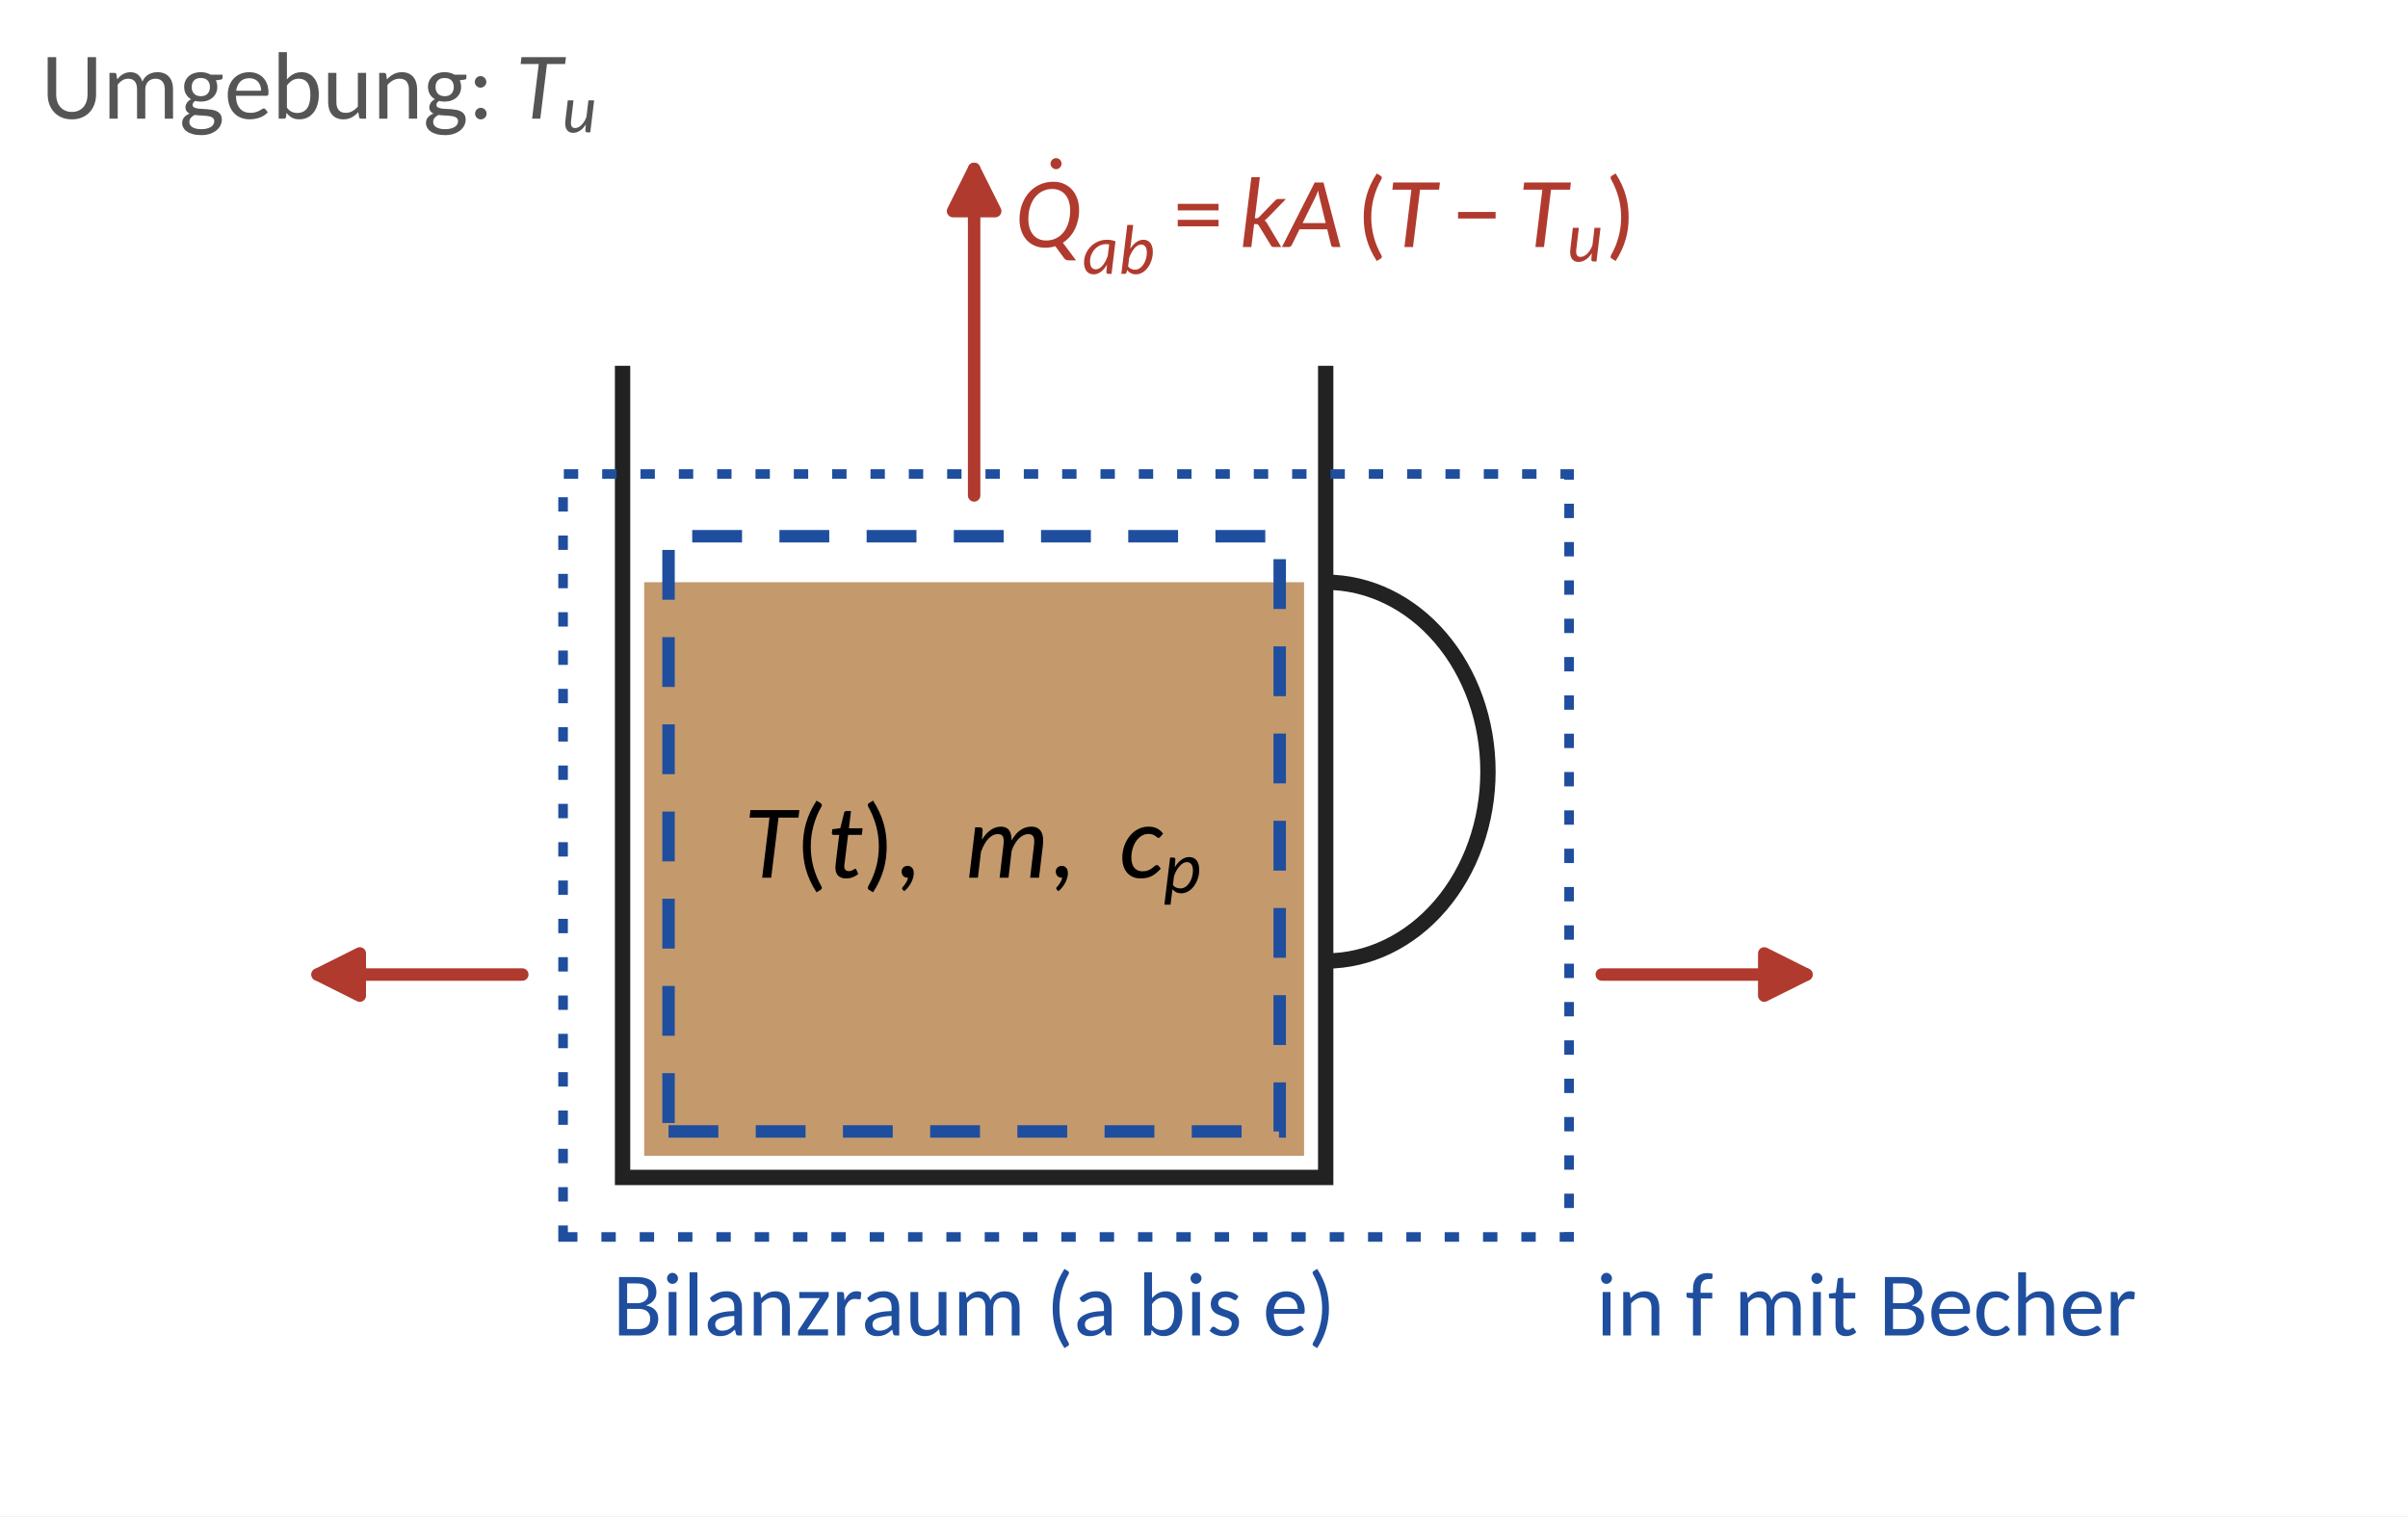
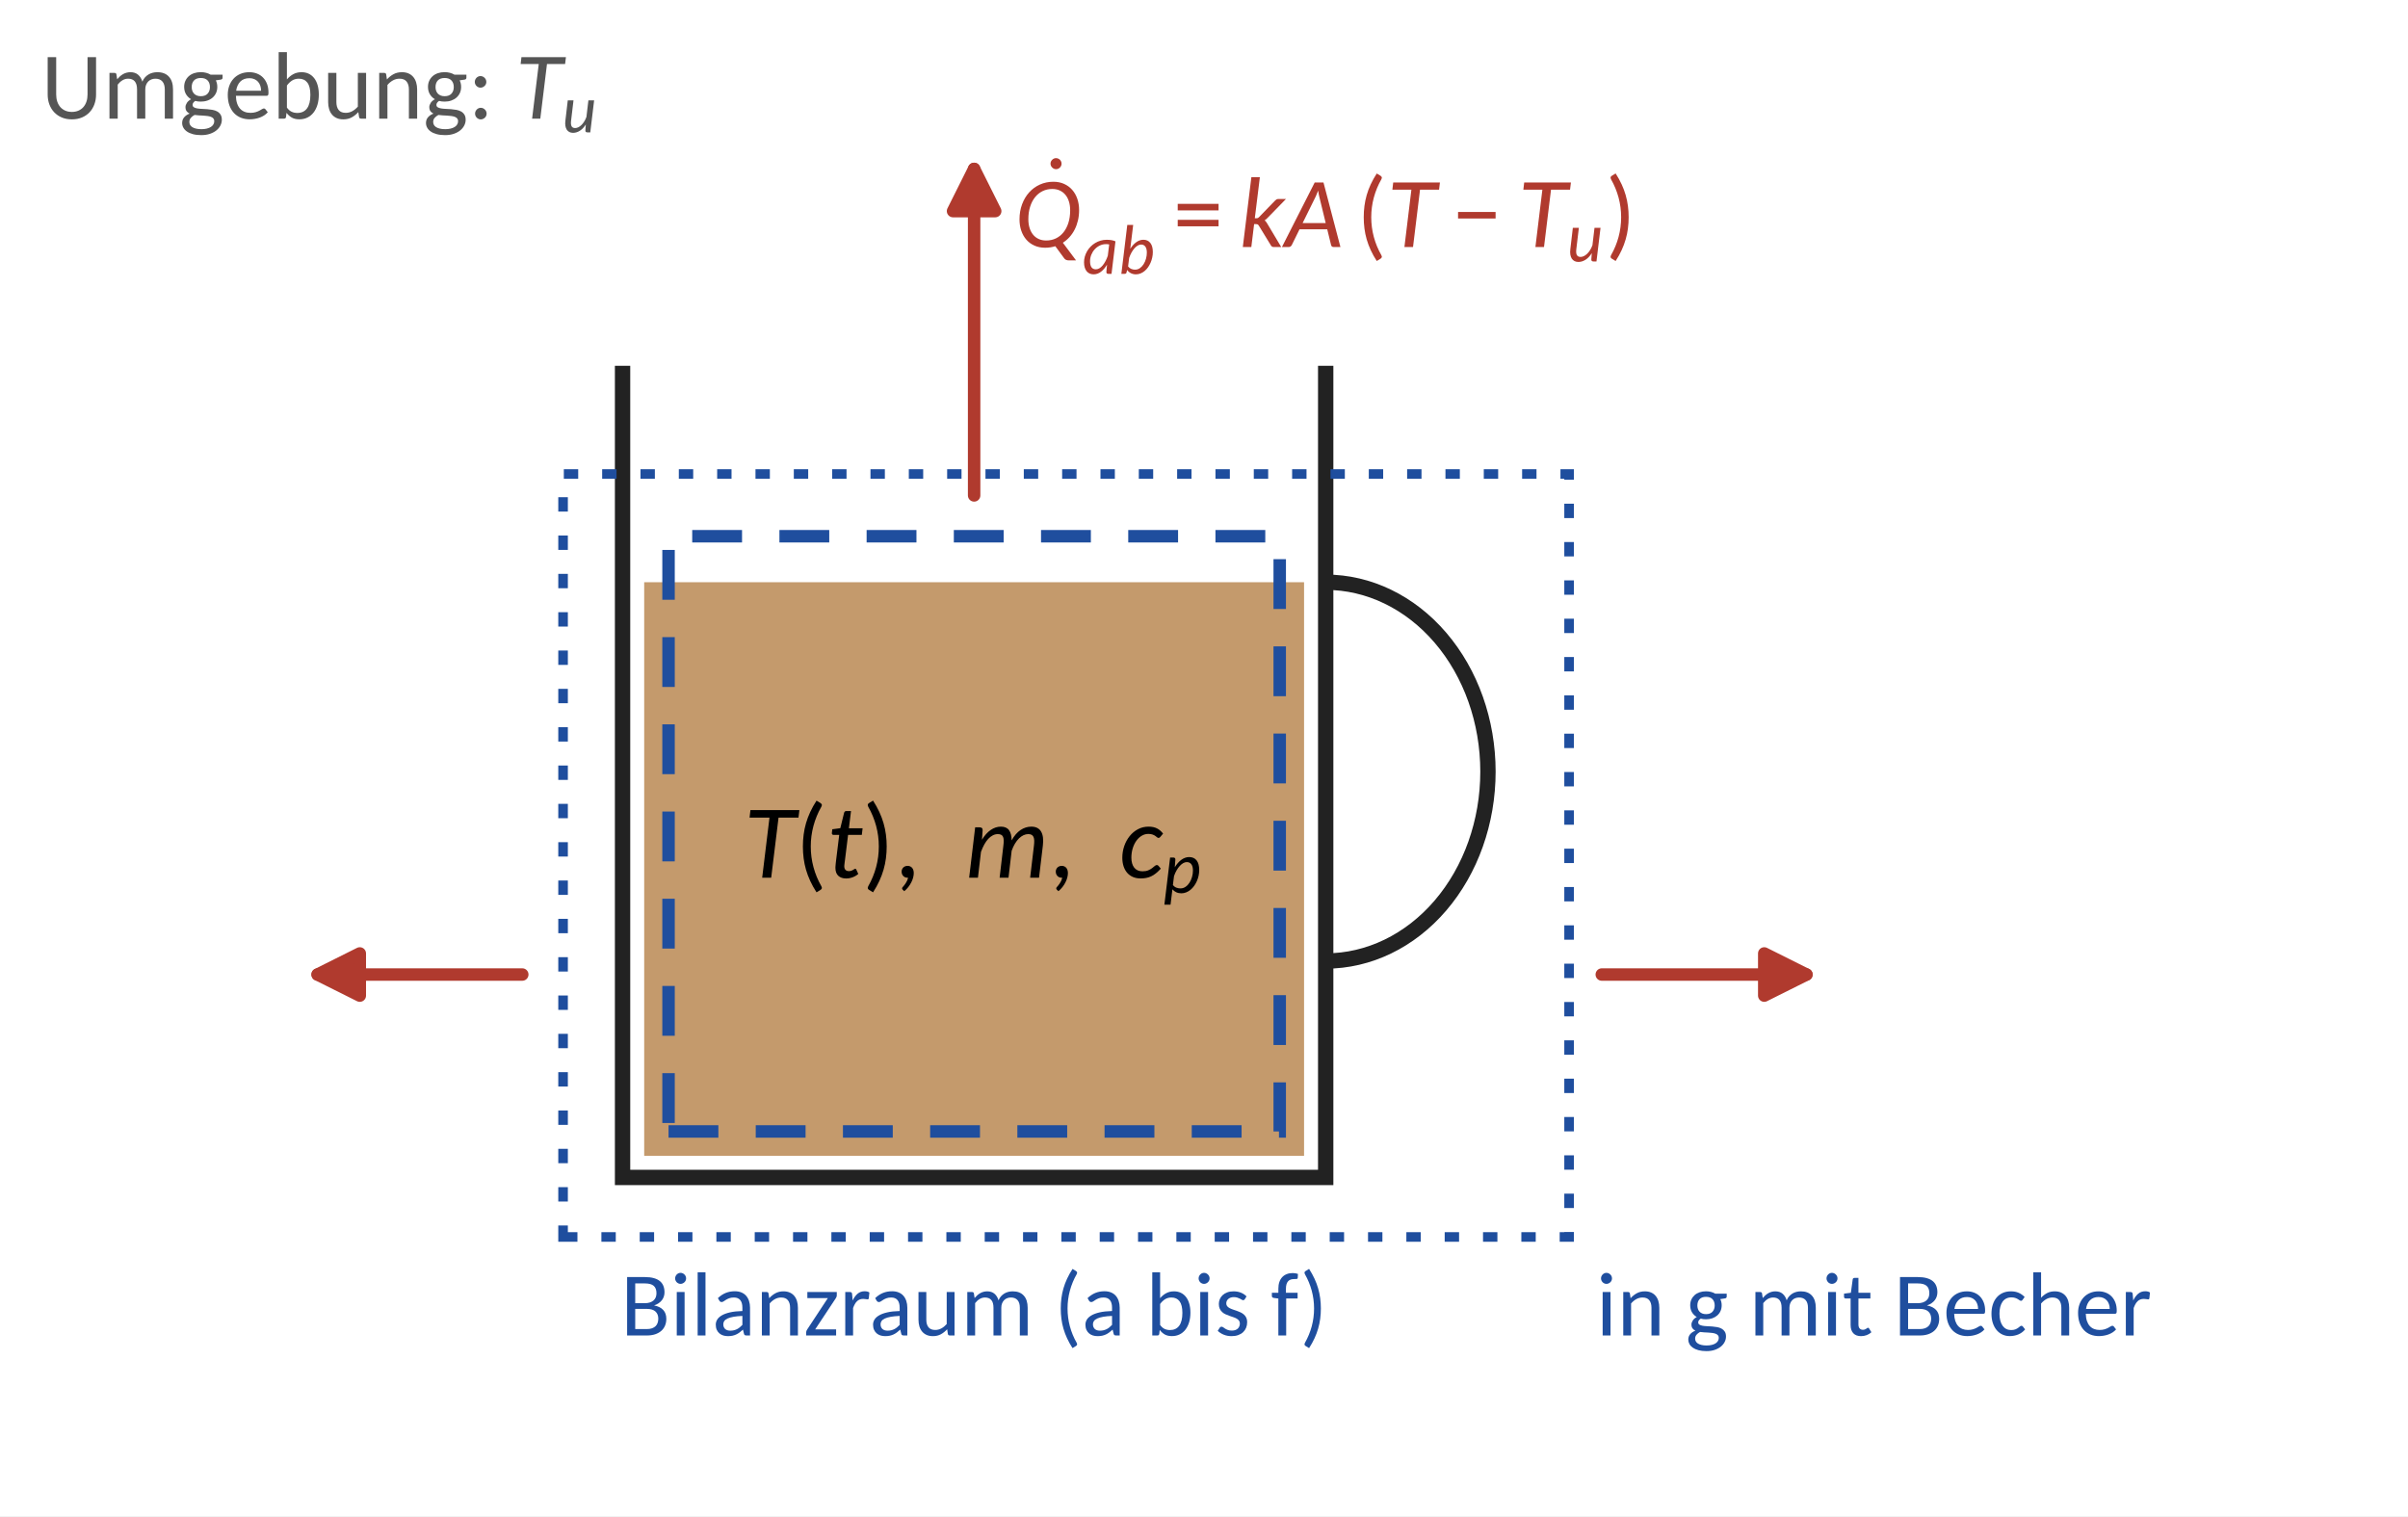
<svg xmlns="http://www.w3.org/2000/svg" xmlns:xlink="http://www.w3.org/1999/xlink" width="251.28pt" height="158.22pt" viewBox="0 0 251.28 158.22" version="1.1">
  <defs>
    <style type="text/css">*{stroke-linejoin: round; stroke-linecap: butt}</style>
  </defs>
  <g id="figure_1">
    <g id="patch_1">
      <path d="M 0 158.22  L 251.28 158.22  L 251.28 0  L 0 0  z " style="fill: #ffffff" />
    </g>
    <g id="axes_1">
      <g id="patch_2">
-         <path d="M 67.223 120.613  L 136.082 120.613  L 136.082 60.758  L 67.223 60.758  z " clip-path="url(#p7eab5f1663)" style="fill: #c49a6c" />
+         <path d="M 67.223 120.613  L 136.082 120.613  L 136.082 60.758  L 67.223 60.758  z " clip-path="url(#pf0b9e203be)" style="fill: #c49a6c" />
      </g>
      <g id="patch_3">
-         <path d="M 64.966 38.172  L 64.966 122.872  L 138.339 122.872  L 138.339 38.172  " clip-path="url(#p7eab5f1663)" style="fill: none; stroke: #222222; stroke-width: 1.6; stroke-linejoin: miter" />
+         <path d="M 64.966 38.172  L 64.966 122.872  L 138.339 122.872  L 138.339 38.172  " clip-path="url(#pf0b9e203be)" style="fill: none; stroke: #222222; stroke-width: 1.6; stroke-linejoin: miter" />
      </g>
      <g id="patch_4">
-         <path d="M 138.339 100.285  C 142.828 100.285 147.138 98.201 150.312 94.496  C 153.487 90.792 155.272 85.761 155.272 80.522  C 155.272 75.282 153.487 70.252 150.312 66.547  C 147.138 62.842 142.828 60.758 138.339 60.758  " clip-path="url(#p7eab5f1663)" style="fill: none; stroke: #222222; stroke-width: 1.6; stroke-linejoin: miter" />
+         <path d="M 138.339 100.285  C 142.828 100.285 147.138 98.201 150.312 94.496  C 153.487 90.792 155.272 85.761 155.272 80.522  C 155.272 75.282 153.487 70.252 150.312 66.547  C 147.138 62.842 142.828 60.758 138.339 60.758  " clip-path="url(#pf0b9e203be)" style="fill: none; stroke: #222222; stroke-width: 1.6; stroke-linejoin: miter" />
      </g>
      <g id="patch_5">
-         <path d="M 69.763 118.072  L 133.542 118.072  L 133.542 55.959  L 69.763 55.959  L 69.763 118.072  z " clip-path="url(#p7eab5f1663)" style="fill: none; stroke-dasharray: 5.2,3.9; stroke-dashoffset: 0; stroke: #1f4e9e; stroke-width: 1.3; stroke-linejoin: miter" />
+         <path d="M 69.763 118.072  L 133.542 118.072  L 133.542 55.959  L 69.763 55.959  L 69.763 118.072  z " clip-path="url(#pf0b9e203be)" style="fill: none; stroke-dasharray: 5.2,3.9; stroke-dashoffset: 0; stroke: #1f4e9e; stroke-width: 1.3; stroke-linejoin: miter" />
      </g>
      <g id="patch_6">
-         <path d="M 58.757 129.083  L 163.738 129.083  L 163.738 49.465  L 58.757 49.465  L 58.757 129.083  z " clip-path="url(#p7eab5f1663)" style="fill: none; stroke-dasharray: 1.5,2.5; stroke-dashoffset: 0; stroke: #1f4e9e; stroke-linejoin: miter" />
+         <path d="M 58.757 129.083  L 163.738 129.083  L 163.738 49.465  L 58.757 49.465  L 58.757 129.083  z " clip-path="url(#pf0b9e203be)" style="fill: none; stroke-dasharray: 1.5,2.5; stroke-dashoffset: 0; stroke: #1f4e9e; stroke-linejoin: miter" />
      </g>
      <g id="patch_7">
-         <path d="M 101.652 51.698  Q 101.652 33.936 101.652 17.628  " clip-path="url(#p7eab5f1663)" style="fill: none; stroke: #b03a2e; stroke-width: 1.3; stroke-linecap: round" />
-         <path d="M 99.452 22.029  L 101.652 17.628  L 103.852 22.029  z " clip-path="url(#p7eab5f1663)" style="fill: #b03a2e; stroke: #b03a2e; stroke-width: 1.3; stroke-linecap: round" />
+         <path d="M 101.652 51.698  Q 101.652 33.936 101.652 17.628  " clip-path="url(#pf0b9e203be)" style="fill: none; stroke: #b03a2e; stroke-width: 1.3; stroke-linecap: round" />
+         <path d="M 99.452 22.029  L 101.652 17.628  L 103.852 22.029  z " clip-path="url(#pf0b9e203be)" style="fill: #b03a2e; stroke: #b03a2e; stroke-width: 1.3; stroke-linecap: round" />
      </g>
      <g id="patch_8">
-         <path d="M 54.5 101.697  Q 43.096 101.697 33.145 101.697  " clip-path="url(#p7eab5f1663)" style="fill: none; stroke: #b03a2e; stroke-width: 1.3; stroke-linecap: round" />
-         <path d="M 37.545 103.897  L 33.145 101.697  L 37.545 99.497  z " clip-path="url(#p7eab5f1663)" style="fill: #b03a2e; stroke: #b03a2e; stroke-width: 1.3; stroke-linecap: round" />
+         <path d="M 54.5 101.697  Q 43.096 101.697 33.145 101.697  " clip-path="url(#pf0b9e203be)" style="fill: none; stroke: #b03a2e; stroke-width: 1.3; stroke-linecap: round" />
+         <path d="M 37.545 103.897  L 33.145 101.697  L 37.545 99.497  z " clip-path="url(#pf0b9e203be)" style="fill: #b03a2e; stroke: #b03a2e; stroke-width: 1.3; stroke-linecap: round" />
      </g>
      <g id="patch_9">
-         <path d="M 167.149 101.697  Q 178.553 101.697 188.503 101.697  " clip-path="url(#p7eab5f1663)" style="fill: none; stroke: #b03a2e; stroke-width: 1.3; stroke-linecap: round" />
-         <path d="M 184.103 99.497  L 188.503 101.697  L 184.103 103.897  z " clip-path="url(#p7eab5f1663)" style="fill: #b03a2e; stroke: #b03a2e; stroke-width: 1.3; stroke-linecap: round" />
+         <path d="M 167.149 101.697  Q 178.553 101.697 188.503 101.697  " clip-path="url(#pf0b9e203be)" style="fill: none; stroke: #b03a2e; stroke-width: 1.3; stroke-linecap: round" />
+         <path d="M 184.103 99.497  L 188.503 101.697  L 184.103 103.897  z " clip-path="url(#pf0b9e203be)" style="fill: #b03a2e; stroke: #b03a2e; stroke-width: 1.3; stroke-linecap: round" />
      </g>
      <g id="text_1">
        <g transform="translate(77.61741 91.68667) scale(0.11 -0.11)">
          <defs>
            <path id="Carlito-Italic-24" d="M 3375 4106  L 3319 3647  L 2109 3647  L 1663 0  L 1116 0  L 1559 3647  L 350 3647  L 403 4106  L 3375 4106  z " transform="scale(0.015625)" />
            <path id="Carlito-Regular-150" d="M 947 1897  Q 947 1250 1111 642  Q 1275 34 1588 -516  Q 1638 -606 1613 -657  Q 1588 -709 1541 -738  L 1297 -888  Q 1072 -541 914 -198  Q 756 144 657 486  Q 559 828 514 1179  Q 469 1531 469 1897  Q 469 2263 514 2613  Q 559 2963 657 3306  Q 756 3650 914 3990  Q 1072 4331 1297 4678  L 1541 4531  Q 1588 4500 1613 4448  Q 1638 4397 1588 4306  Q 1275 3756 1111 3148  Q 947 2541 947 1897  z " transform="scale(0.015625)" />
            <path id="Carlito-Italic-7c" d="M 503 600  Q 503 619 504 651  Q 506 684 511 740  Q 516 797 523 880  Q 531 963 547 1081  L 734 2600  L 381 2600  Q 338 2600 309 2631  Q 281 2663 288 2722  L 313 2941  L 800 3006  L 1031 3944  Q 1047 3991 1078 4019  Q 1109 4047 1159 4047  L 1450 4047  L 1322 3000  L 2153 3000  L 2106 2600  L 1272 2600  L 1088 1109  Q 1072 988 1062 911  Q 1053 834 1048 790  Q 1044 747 1042 726  Q 1041 706 1041 697  Q 1041 547 1116 473  Q 1191 400 1322 400  Q 1406 400 1467 422  Q 1528 444 1575 472  Q 1622 500 1653 522  Q 1684 544 1706 544  Q 1750 544 1772 491  L 1891 228  Q 1741 97 1547 25  Q 1353 -47 1156 -47  Q 853 -47 678 115  Q 503 278 503 600  z " transform="scale(0.015625)" />
            <path id="Carlito-Regular-151" d="M 994 1897  Q 994 2541 830 3148  Q 666 3756 353 4306  Q 328 4353 323 4387  Q 319 4422 328 4450  Q 338 4478 356 4497  Q 375 4516 400 4531  L 644 4681  Q 869 4331 1026 3990  Q 1184 3650 1282 3306  Q 1381 2963 1426 2613  Q 1472 2263 1472 1897  Q 1472 1531 1426 1179  Q 1381 828 1282 486  Q 1184 144 1026 -198  Q 869 -541 644 -888  L 400 -738  Q 375 -725 356 -704  Q 338 -684 328 -657  Q 319 -631 323 -597  Q 328 -563 353 -516  Q 666 34 830 642  Q 994 1250 994 1897  z " transform="scale(0.015625)" />
            <path id="Carlito-Regular-137" d="M 438 375  Q 438 444 464 506  Q 491 569 537 616  Q 584 663 651 691  Q 719 719 800 719  Q 894 719 964 684  Q 1034 650 1081 592  Q 1128 534 1151 454  Q 1175 375 1175 284  Q 1175 150 1136 3  Q 1097 -144 1023 -287  Q 950 -431 844 -567  Q 738 -703 600 -819  L 506 -731  Q 466 -694 466 -644  Q 466 -606 509 -563  Q 538 -531 584 -475  Q 631 -419 679 -347  Q 728 -275 768 -187  Q 809 -100 828 0  L 794 0  Q 634 0 536 106  Q 438 213 438 375  z " transform="scale(0.015625)" />
            <path id="Carlito-Italic-6c" d="M 241 0  L 606 3059  L 875 3059  Q 969 3059 1017 3014  Q 1066 2969 1059 2875  L 1019 2306  Q 1256 2697 1550 2898  Q 1844 3100 2169 3100  Q 2506 3100 2662 2886  Q 2819 2672 2819 2266  Q 3059 2694 3365 2897  Q 3672 3100 4013 3100  Q 4434 3100 4609 2801  Q 4784 2503 4716 1947  L 4484 0  L 3944 0  L 4175 1947  Q 4197 2125 4192 2256  Q 4188 2388 4148 2475  Q 4109 2563 4031 2605  Q 3953 2647 3828 2647  Q 3684 2647 3542 2581  Q 3400 2516 3269 2387  Q 3138 2259 3023 2070  Q 2909 1881 2822 1634  L 2631 0  L 2091 0  L 2319 1947  Q 2341 2125 2339 2256  Q 2338 2388 2302 2475  Q 2266 2563 2187 2605  Q 2109 2647 1984 2647  Q 1825 2647 1678 2572  Q 1531 2497 1401 2358  Q 1272 2219 1161 2019  Q 1050 1819 959 1566  L 775 0  L 241 0  z " transform="scale(0.015625)" />
            <path id="Carlito-Italic-31" d="M 2519 550  Q 2359 375 2215 261  Q 2072 147 1926 80  Q 1781 13 1626 -15  Q 1472 -44 1291 -44  Q 1022 -44 815 48  Q 609 141 468 306  Q 328 472 254 703  Q 181 934 181 1213  Q 181 1581 298 1922  Q 416 2263 627 2525  Q 838 2788 1130 2944  Q 1422 3100 1772 3100  Q 2081 3100 2289 2992  Q 2497 2884 2656 2678  L 2484 2472  Q 2466 2447 2437 2431  Q 2409 2416 2378 2416  Q 2334 2416 2292 2453  Q 2250 2491 2184 2537  Q 2119 2584 2017 2621  Q 1916 2659 1759 2659  Q 1547 2659 1361 2548  Q 1175 2438 1034 2242  Q 894 2047 812 1781  Q 731 1516 731 1209  Q 731 1022 775 870  Q 819 719 903 611  Q 988 503 1114 445  Q 1241 388 1406 388  Q 1613 388 1752 447  Q 1891 506 1986 578  Q 2081 650 2148 709  Q 2216 769 2278 769  Q 2338 769 2381 716  L 2519 550  L 2519 550  z " transform="scale(0.015625)" />
            <path id="Carlito-Italic-72" d="M 103 -1031  L 600 3059  L 875 3059  Q 966 3059 1014 3014  Q 1063 2969 1056 2875  L 1006 2216  Q 1128 2416 1270 2580  Q 1413 2744 1570 2859  Q 1728 2975 1900 3037  Q 2072 3100 2250 3100  Q 2669 3100 2897 2814  Q 3125 2528 3125 1975  Q 3125 1728 3072 1481  Q 3019 1234 2920 1011  Q 2822 788 2681 594  Q 2541 400 2369 259  Q 2197 119 1995 37  Q 1794 -44 1572 -44  Q 1334 -44 1136 47  Q 938 138 800 303  L 638 -1031  L 103 -1031  z M 2047 2663  Q 1891 2663 1733 2572  Q 1575 2481 1428 2318  Q 1281 2156 1154 1932  Q 1028 1709 938 1444  L 844 678  Q 969 513 1141 447  Q 1313 381 1491 381  Q 1744 381 1945 522  Q 2147 663 2287 886  Q 2428 1109 2504 1382  Q 2581 1656 2581 1925  Q 2581 2288 2442 2475  Q 2303 2663 2047 2663  z " transform="scale(0.015625)" />
          </defs>
          <use xlink:href="#Carlito-Italic-24" transform="translate(0 0.859375)" />
          <use xlink:href="#Carlito-Regular-150" transform="translate(48.73047 0.859375)" />
          <use xlink:href="#Carlito-Italic-7c" transform="translate(79.05273 0.859375)" />
          <use xlink:href="#Carlito-Regular-151" transform="translate(112.5488 0.859375)" />
          <use xlink:href="#Carlito-Regular-137" transform="translate(142.8711 0.859375)" />
          <use xlink:href="#Carlito-Italic-6c" transform="translate(210.0095 0.859375)" />
          <use xlink:href="#Carlito-Regular-137" transform="translate(289.1111 0.859375)" />
          <use xlink:href="#Carlito-Italic-31" transform="translate(356.2495 0.859375)" />
          <use xlink:href="#Carlito-Italic-72" transform="translate(397.851 -13.46562) scale(0.7)" />
        </g>
      </g>
      <g id="text_2">
        <g style="fill: #b03a2e" transform="translate(105.8855 25.84583) scale(0.105 -0.105)">
          <defs>
            <path id="Cmr10-1a" d="M 538 3928  Q 538 4069 644 4175  Q 750 4281 891 4281  Q 978 4281 1062 4234  Q 1147 4188 1194 4103  Q 1241 4019 1241 3928  Q 1241 3791 1137 3684  Q 1034 3578 891 3578  Q 750 3578 644 3684  Q 538 3791 538 3928  z " transform="scale(0.015625)" />
            <path id="Carlito-Italic-20" d="M 4097 2347  Q 4097 2000 4023 1689  Q 3950 1378 3815 1114  Q 3681 850 3490 637  Q 3300 425 3063 275  L 3903 -850  L 3456 -850  Q 3356 -850 3279 -820  Q 3203 -791 3150 -719  L 2584 53  Q 2431 6 2270 -19  Q 2109 -44 1941 -44  Q 1563 -44 1259 90  Q 956 225 745 465  Q 534 706 420 1036  Q 306 1366 306 1759  Q 306 2281 470 2720  Q 634 3159 921 3478  Q 1209 3797 1604 3975  Q 2000 4153 2459 4153  Q 2838 4153 3141 4017  Q 3444 3881 3656 3640  Q 3869 3400 3983 3069  Q 4097 2738 4097 2347  z M 3528 2334  Q 3528 2644 3450 2895  Q 3372 3147 3225 3323  Q 3078 3500 2867 3597  Q 2656 3694 2391 3694  Q 2056 3694 1776 3558  Q 1497 3422 1295 3170  Q 1094 2919 981 2564  Q 869 2209 869 1772  Q 869 1463 947 1213  Q 1025 963 1172 784  Q 1319 606 1530 511  Q 1741 416 2003 416  Q 2341 416 2620 550  Q 2900 684 3101 934  Q 3303 1184 3415 1539  Q 3528 1894 3528 2334  z " transform="scale(0.015625)" />
            <path id="Carlito-Italic-2d" d="M 2650 0  L 2363 0  Q 2253 0 2215 54  Q 2178 109 2184 188  L 2241 838  Q 2122 638 1986 475  Q 1850 313 1698 197  Q 1547 81 1376 18  Q 1206 -44 1025 -44  Q 825 -44 664 28  Q 503 100 389 239  Q 275 378 214 583  Q 153 788 153 1053  Q 153 1322 226 1578  Q 300 1834 433 2061  Q 566 2288 753 2478  Q 941 2669 1169 2806  Q 1397 2944 1662 3020  Q 1928 3097 2216 3097  Q 2422 3097 2622 3067  Q 2822 3038 3009 2956  L 2650 0  z M 1228 413  Q 1391 413 1547 505  Q 1703 597 1842 762  Q 1981 928 2101 1153  Q 2222 1378 2313 1647  L 2438 2675  Q 2366 2691 2291 2695  Q 2216 2700 2144 2700  Q 1847 2700 1584 2573  Q 1322 2447 1125 2233  Q 928 2019 814 1737  Q 700 1456 700 1147  Q 700 413 1228 413  z " transform="scale(0.015625)" />
            <path id="Carlito-Italic-30" d="M 253 0  L 791 4444  L 1328 4444  L 1063 2278  Q 1181 2466 1318 2617  Q 1456 2769 1606 2876  Q 1756 2984 1920 3042  Q 2084 3100 2253 3100  Q 2656 3100 2884 2812  Q 3113 2525 3113 1978  Q 3113 1728 3059 1483  Q 3006 1238 2909 1013  Q 2813 788 2675 594  Q 2538 400 2367 259  Q 2197 119 1997 37  Q 1797 -44 1578 -44  Q 1325 -44 1119 61  Q 913 166 778 356  L 731 159  Q 716 78 677 39  Q 638 0 544 0  L 253 0  z M 2047 2663  Q 1894 2663 1739 2572  Q 1584 2481 1442 2320  Q 1300 2159 1176 1937  Q 1053 1716 963 1453  L 866 675  Q 988 513 1155 447  Q 1322 381 1497 381  Q 1744 381 1942 522  Q 2141 663 2280 886  Q 2419 1109 2494 1384  Q 2569 1659 2569 1928  Q 2569 2288 2434 2475  Q 2300 2663 2047 2663  z " transform="scale(0.015625)" />
            <path id="Carlito-Regular-1b7" d="M 294 1731  L 2891 1731  L 2891 1319  L 294 1319  L 294 1731  z M 294 2747  L 2891 2747  L 2891 2331  L 294 2331  L 294 2747  z " transform="scale(0.015625)" />
            <path id="Carlito-Italic-68" d="M 1319 4444  L 997 1831  L 1091 1831  Q 1153 1831 1192 1848  Q 1231 1866 1278 1916  L 2281 2950  Q 2328 3000 2375 3028  Q 2422 3056 2494 3056  L 2978 3056  L 1809 1856  Q 1763 1806 1717 1767  Q 1672 1728 1619 1697  Q 1669 1663 1706 1614  Q 1744 1566 1778 1509  L 2678 0  L 2209 0  Q 2144 0 2100 23  Q 2056 47 2022 103  L 1256 1356  Q 1219 1419 1180 1439  Q 1141 1459 1056 1459  L 953 1459  L 775 0  L 234 0  L 778 4444  L 1319 4444  z " transform="scale(0.015625)" />
            <path id="Carlito-Italic-3" d="M 3534 0  L 3109 0  Q 3034 0 2993 34  Q 2953 69 2938 131  L 2694 1128  L 931 1128  L 441 131  Q 416 78 362 39  Q 309 0 241 0  L -188 0  L 1897 4106  L 2456 4106  L 3534 0  z M 1128 1525  L 2597 1525  L 2188 3206  Q 2172 3281 2151 3379  Q 2131 3478 2116 3591  Q 2072 3478 2031 3378  Q 1991 3278 1956 3203  L 1128 1525  z " transform="scale(0.015625)" />
            <path id="Carlito-Regular-1b4" d="M 397 2231  L 2784 2231  L 2784 1816  L 397 1816  L 397 2231  z " transform="scale(0.015625)" />
            <path id="Carlito-Italic-86" d="M 1088 3056  L 856 1113  Q 813 756 906 584  Q 1000 413 1247 413  Q 1394 413 1547 488  Q 1700 563 1844 702  Q 1988 841 2111 1037  Q 2234 1234 2322 1478  L 2509 3056  L 3056 3056  L 2688 0  L 2416 0  Q 2206 0 2222 197  L 2263 756  Q 2013 359 1697 157  Q 1381 -44 1047 -44  Q 847 -44 694 34  Q 541 113 445 259  Q 350 406 314 622  Q 278 838 313 1113  L 541 3056  L 1088 3056  z " transform="scale(0.015625)" />
          </defs>
          <use xlink:href="#Cmr10-1a" transform="translate(27.19531 22.10938)" />
          <use xlink:href="#Carlito-Italic-20" transform="translate(0 0.625)" />
          <use xlink:href="#Carlito-Italic-2d" transform="translate(67.24187 -26.025) scale(0.7)" />
          <use xlink:href="#Carlito-Italic-30" transform="translate(103.2331 -26.025) scale(0.7)" />
          <use xlink:href="#Carlito-Regular-1b7" transform="translate(157.4321 0.625)" />
          <use xlink:href="#Carlito-Italic-68" transform="translate(223.0571 0.625)" />
          <use xlink:href="#Carlito-Italic-3" transform="translate(268.5161 0.625)" />
          <use xlink:href="#Carlito-Regular-150" transform="translate(339.5613 0.625)" />
          <use xlink:href="#Carlito-Italic-24" transform="translate(369.8835 0.625)" />
          <use xlink:href="#Carlito-Regular-1b4" transform="translate(434.4343 0.625)" />
          <use xlink:href="#Carlito-Italic-24" transform="translate(500.0593 0.625)" />
          <use xlink:href="#Carlito-Italic-86" transform="translate(548.7898 -13.7) scale(0.7)" />
          <use xlink:href="#Carlito-Regular-151" transform="translate(587.1685 0.625)" />
        </g>
      </g>
      <g id="text_3">
        <g style="fill: #555555" transform="translate(4.291034 12.43833) scale(0.1 -0.1)">
          <defs>
            <path id="Carlito-Regular-26" d="M 2053 450  Q 2300 450 2495 536  Q 2691 622 2825 776  Q 2959 931 3029 1143  Q 3100 1356 3100 1613  L 3100 4106  L 3669 4106  L 3669 1613  Q 3669 1256 3556 953  Q 3444 650 3236 428  Q 3028 206 2728 79  Q 2428 -47 2053 -47  Q 1678 -47 1379 79  Q 1081 206 872 428  Q 663 650 550 953  Q 438 1256 438 1613  L 438 4106  L 1006 4106  L 1006 1616  Q 1006 1359 1076 1145  Q 1147 931 1281 776  Q 1416 622 1611 536  Q 1806 450 2053 450  z " transform="scale(0.015625)" />
            <path id="Carlito-Regular-6c" d="M 459 0  L 459 3056  L 784 3056  Q 847 3056 883 3029  Q 919 3003 925 2944  L 972 2631  Q 1059 2734 1154 2820  Q 1250 2906 1359 2970  Q 1469 3034 1594 3068  Q 1719 3103 1859 3103  Q 2175 3103 2373 2931  Q 2572 2759 2656 2469  Q 2722 2638 2830 2756  Q 2938 2875 3069 2953  Q 3200 3031 3350 3067  Q 3500 3103 3656 3103  Q 4156 3103 4429 2803  Q 4703 2503 4703 1947  L 4703 0  L 4153 0  L 4153 1947  Q 4153 2303 3990 2486  Q 3828 2669 3525 2669  Q 3388 2669 3266 2623  Q 3144 2578 3051 2486  Q 2959 2394 2904 2259  Q 2850 2125 2850 1947  L 2850 0  L 2300 0  L 2300 1947  Q 2300 2313 2148 2491  Q 1997 2669 1703 2669  Q 1503 2669 1328 2564  Q 1153 2459 1009 2275  L 1009 0  L 459 0  z " transform="scale(0.015625)" />
            <path id="Carlito-Regular-5d" d="M 1444 3106  Q 1634 3106 1800 3062  Q 1966 3019 2100 2938  L 2900 2938  L 2900 2734  Q 2900 2625 2775 2606  L 2450 2559  Q 2547 2359 2547 2122  Q 2547 1897 2464 1715  Q 2381 1534 2234 1406  Q 2088 1278 1886 1208  Q 1684 1138 1444 1138  Q 1244 1138 1075 1184  Q 984 1125 940 1058  Q 897 991 897 925  Q 897 816 981 762  Q 1066 709 1203 684  Q 1341 659 1516 653  Q 1691 647 1873 633  Q 2056 619 2231 587  Q 2406 556 2543 479  Q 2681 403 2765 270  Q 2850 138 2850 -75  Q 2850 -272 2756 -456  Q 2663 -641 2486 -784  Q 2309 -928 2054 -1014  Q 1800 -1100 1478 -1100  Q 1156 -1100 915 -1034  Q 675 -969 515 -856  Q 356 -744 278 -597  Q 200 -450 200 -291  Q 200 -66 333 90  Q 466 247 700 338  Q 572 397 497 500  Q 422 603 422 775  Q 422 906 515 1053  Q 609 1200 797 1297  Q 581 1425 457 1634  Q 334 1844 334 2122  Q 334 2347 417 2528  Q 500 2709 647 2839  Q 794 2969 997 3037  Q 1200 3106 1444 3106  z M 2344 -166  Q 2344 -56 2286 12  Q 2228 81 2128 120  Q 2028 159 1897 176  Q 1766 194 1619 203  Q 1472 213 1320 219  Q 1169 225 1028 247  Q 875 166 778 51  Q 681 -63 681 -222  Q 681 -325 728 -412  Q 775 -500 873 -564  Q 972 -628 1125 -665  Q 1278 -703 1488 -703  Q 1694 -703 1853 -662  Q 2013 -622 2122 -551  Q 2231 -481 2287 -382  Q 2344 -284 2344 -166  z M 1444 1500  Q 1747 1500 1901 1669  Q 2056 1838 2056 2109  Q 2056 2388 1901 2552  Q 1747 2716 1444 2716  Q 1147 2716 992 2552  Q 838 2388 838 2109  Q 838 1975 877 1864  Q 916 1753 992 1672  Q 1069 1591 1183 1545  Q 1297 1500 1444 1500  z " transform="scale(0.015625)" />
            <path id="Carlito-Regular-3b" d="M 1672 3103  Q 1947 3103 2181 3012  Q 2416 2922 2587 2747  Q 2759 2572 2856 2319  Q 2953 2066 2953 1738  Q 2953 1609 2925 1567  Q 2897 1525 2822 1525  L 778 1525  Q 784 1238 856 1023  Q 928 809 1054 668  Q 1181 528 1356 458  Q 1531 388 1747 388  Q 1947 388 2094 433  Q 2241 478 2345 534  Q 2450 591 2522 636  Q 2594 681 2647 681  Q 2681 681 2706 667  Q 2731 653 2750 628  L 2906 428  Q 2803 306 2664 217  Q 2525 128 2365 70  Q 2206 13 2036 -15  Q 1866 -44 1700 -44  Q 1381 -44 1112 62  Q 844 169 648 376  Q 453 584 343 889  Q 234 1194 234 1591  Q 234 1909 332 2186  Q 431 2463 617 2667  Q 803 2872 1070 2987  Q 1338 3103 1672 3103  z M 1681 2703  Q 1297 2703 1073 2478  Q 850 2253 794 1863  L 2459 1863  Q 2459 2047 2406 2201  Q 2353 2356 2253 2467  Q 2153 2578 2008 2640  Q 1863 2703 1681 2703  z " transform="scale(0.015625)" />
            <path id="Carlito-Regular-30" d="M 450 0  L 450 4444  L 1000 4444  L 1000 2622  Q 1188 2844 1428 2973  Q 1669 3103 1981 3103  Q 2247 3103 2459 3000  Q 2672 2897 2822 2703  Q 2972 2509 3051 2232  Q 3131 1956 3131 1606  Q 3131 1234 3040 931  Q 2950 628 2781 411  Q 2613 194 2372 75  Q 2131 -44 1831 -44  Q 1531 -44 1329 70  Q 1128 184 972 388  L 941 116  Q 928 0 806 0  L 450 0  z M 1797 2669  Q 1544 2669 1351 2550  Q 1159 2431 1000 2213  L 1000 738  Q 1144 541 1316 461  Q 1488 381 1694 381  Q 2116 381 2341 684  Q 2566 988 2566 1588  Q 2566 2144 2366 2406  Q 2166 2669 1797 2669  z " transform="scale(0.015625)" />
            <path id="Carlito-Regular-86" d="M 941 3056  L 941 1109  Q 941 766 1095 577  Q 1250 388 1566 388  Q 1800 388 2001 498  Q 2203 609 2375 803  L 2375 3056  L 2925 3056  L 2925 0  L 2594 0  Q 2538 0 2500 26  Q 2463 53 2456 113  L 2406 438  Q 2209 219 1967 86  Q 1725 -47 1406 -47  Q 1156 -47 967 36  Q 778 119 650 270  Q 522 422 456 636  Q 391 850 391 1109  L 391 3056  L 941 3056  z " transform="scale(0.015625)" />
            <path id="Carlito-Regular-6d" d="M 438 0  L 438 3056  L 766 3056  Q 825 3056 862 3029  Q 900 3003 906 2944  L 953 2619  Q 1150 2838 1394 2970  Q 1638 3103 1956 3103  Q 2206 3103 2395 3020  Q 2584 2938 2712 2786  Q 2841 2634 2906 2420  Q 2972 2206 2972 1947  L 2972 0  L 2422 0  L 2422 1947  Q 2422 2288 2267 2478  Q 2113 2669 1797 2669  Q 1563 2669 1359 2558  Q 1156 2447 988 2250  L 988 0  L 438 0  z " transform="scale(0.015625)" />
            <path id="Carlito-Regular-139" d="M 447 0  L 447 0  z M 1237 334  Q 1237 256 1206 186  Q 1175 116 1120 64  Q 1066 13 995 -18  Q 925 -50 847 -50  Q 769 -50 700 -18  Q 631 13 579 64  Q 528 116 497 186  Q 466 256 466 334  Q 466 416 497 486  Q 528 556 579 609  Q 631 663 700 694  Q 769 725 847 725  Q 925 725 995 694  Q 1066 663 1120 609  Q 1175 556 1206 486  Q 1237 416 1237 334  z M 1218 2453  Q 1218 2375 1187 2305  Q 1156 2235 1101 2183  Q 1047 2132 976 2100  Q 906 2069 828 2069  Q 750 2069 681 2100  Q 612 2132 560 2183  Q 509 2235 478 2305  Q 447 2375 447 2453  Q 447 2535 478 2605  Q 509 2675 560 2728  Q 612 2782 681 2813  Q 750 2844 828 2844  Q 906 2844 976 2813  Q 1047 2782 1101 2728  Q 1156 2675 1187 2605  Q 1218 2535 1218 2453  z " transform="scale(0.015625)" />
            <path id="Carlito-Regular-2" transform="scale(0.015625)" />
          </defs>
          <use xlink:href="#Carlito-Regular-26" transform="translate(0 0.5625)" />
          <use xlink:href="#Carlito-Regular-6c" transform="translate(64.16016 0.5625)" />
          <use xlink:href="#Carlito-Regular-5d" transform="translate(144.043 0.5625)" />
          <use xlink:href="#Carlito-Regular-3b" transform="translate(191.1133 0.5625)" />
          <use xlink:href="#Carlito-Regular-30" transform="translate(240.8691 0.5625)" />
          <use xlink:href="#Carlito-Regular-86" transform="translate(293.4082 0.5625)" />
          <use xlink:href="#Carlito-Regular-6d" transform="translate(345.9473 0.5625)" />
          <use xlink:href="#Carlito-Regular-5d" transform="translate(398.4863 0.5625)" />
          <use xlink:href="#Carlito-Regular-139" transform="translate(445.5566 0.5625)" />
          <use xlink:href="#Carlito-Regular-2" transform="translate(472.3145 0.5625)" />
          <use xlink:href="#Carlito-Italic-24" transform="translate(494.9219 0.5625)" />
          <use xlink:href="#Carlito-Italic-86" transform="translate(543.6523 -13.7625) scale(0.7)" />
        </g>
      </g>
      <g id="text_4">
-         <g style="fill: #1f4e9e" transform="translate(63.92999 139.3633) scale(0.095 -0.095)">
+         <g style="fill: #1f4e9e" transform="translate(64.77386 139.3633) scale(0.095 -0.095)">
          <defs>
            <path id="Carlito-Regular-6" d="M 450 0  L 450 4106  L 1703 4106  Q 2066 4106 2327 4032  Q 2588 3959 2755 3820  Q 2922 3681 3000 3482  Q 3078 3284 3078 3034  Q 3078 2884 3033 2743  Q 2988 2603 2897 2484  Q 2806 2366 2668 2269  Q 2531 2172 2344 2113  Q 2772 2028 2989 1792  Q 3206 1556 3206 1172  Q 3206 909 3115 693  Q 3025 478 2850 323  Q 2675 169 2420 84  Q 2166 0 1838 0  L 450 0  z M 1019 1869  L 1019 450  L 1828 450  Q 2044 450 2198 504  Q 2353 559 2451 656  Q 2550 753 2595 889  Q 2641 1025 2641 1184  Q 2641 1500 2442 1684  Q 2244 1869 1828 1869  L 1019 1869  z M 1019 2269  L 1681 2269  Q 1891 2269 2047 2320  Q 2203 2372 2306 2462  Q 2409 2553 2461 2681  Q 2513 2809 2513 2966  Q 2513 3325 2317 3492  Q 2122 3659 1703 3659  L 1019 3659  L 1019 2269  z " transform="scale(0.015625)" />
            <path id="Carlito-Regular-62" d="M 344 0  L 344 0  z M 1009 3056  L 1009 0  L 459 0  L 459 3056  L 1009 3056  z M 1115 4012  Q 1115 3934 1084 3864  Q 1053 3794 998 3742  Q 944 3691 873 3659  Q 803 3628 725 3628  Q 647 3628 578 3659  Q 509 3691 457 3742  Q 406 3794 375 3864  Q 344 3934 344 4012  Q 344 4094 375 4164  Q 406 4234 457 4287  Q 509 4341 578 4372  Q 647 4403 725 4403  Q 803 4403 873 4372  Q 944 4341 998 4287  Q 1053 4234 1084 4164  Q 1115 4094 1115 4012  z " transform="scale(0.015625)" />
            <path id="Carlito-Regular-474" d="M 1009 4444  L 1009 0  L 459 0  L 459 4444  L 1009 4444  z " transform="scale(0.015625)" />
            <path id="Carlito-Regular-2d" d="M 2428 0  Q 2347 0 2303 25  Q 2259 50 2244 128  L 2175 413  Q 2056 303 1942 217  Q 1828 131 1703 72  Q 1578 13 1434 -17  Q 1291 -47 1119 -47  Q 941 -47 786 1  Q 631 50 514 151  Q 397 253 330 404  Q 263 556 263 763  Q 263 944 361 1111  Q 459 1278 681 1409  Q 903 1541 1259 1623  Q 1616 1706 2134 1719  L 2134 1953  Q 2134 2309 1982 2489  Q 1831 2669 1541 2669  Q 1347 2669 1214 2619  Q 1081 2569 984 2509  Q 888 2450 817 2400  Q 747 2350 675 2350  Q 619 2350 578 2378  Q 538 2406 513 2450  L 413 2625  Q 666 2869 958 2989  Q 1250 3109 1606 3109  Q 1863 3109 2063 3026  Q 2263 2944 2397 2791  Q 2531 2638 2601 2425  Q 2672 2213 2672 1953  L 2672 0  L 2428 0  z M 1284 338  Q 1422 338 1537 366  Q 1653 394 1756 445  Q 1859 497 1951 573  Q 2044 650 2134 744  L 2134 1375  Q 1769 1359 1512 1314  Q 1256 1269 1095 1194  Q 934 1119 862 1017  Q 791 916 791 791  Q 791 672 830 586  Q 869 500 934 445  Q 1000 391 1090 364  Q 1181 338 1284 338  z " transform="scale(0.015625)" />
            <path id="Carlito-Regular-8c" d="M 2341 2825  Q 2341 2766 2320 2711  Q 2300 2656 2269 2613  L 822 428  L 2294 428  L 2294 0  L 188 0  L 188 228  Q 188 269 208 322  Q 228 375 263 425  L 1713 2628  L 272 2628  L 272 3056  L 2341 3056  L 2341 2825  z " transform="scale(0.015625)" />
            <path id="Carlito-Regular-75" d="M 409 0  L 409 3056  L 725 3056  Q 813 3056 848 3022  Q 884 2988 891 2906  L 928 2456  Q 1069 2759 1275 2934  Q 1481 3109 1772 3109  Q 1869 3109 1953 3089  Q 2038 3069 2106 3022  L 2063 2616  Q 2053 2538 1975 2538  Q 1931 2538 1851 2555  Q 1772 2572 1675 2572  Q 1534 2572 1426 2530  Q 1319 2488 1233 2405  Q 1147 2322 1081 2203  Q 1016 2084 959 1931  L 959 0  L 409 0  z " transform="scale(0.015625)" />
            <path id="Carlito-Regular-76" d="M 2122 2550  Q 2084 2481 2009 2481  Q 1963 2481 1908 2515  Q 1853 2550 1776 2589  Q 1700 2628 1595 2662  Q 1491 2697 1347 2697  Q 1225 2697 1128 2662  Q 1031 2628 962 2568  Q 894 2509 856 2429  Q 819 2350 819 2259  Q 819 2141 881 2062  Q 944 1984 1047 1928  Q 1150 1872 1283 1826  Q 1416 1781 1553 1734  Q 1691 1688 1823 1625  Q 1956 1563 2059 1472  Q 2163 1381 2225 1251  Q 2288 1122 2288 938  Q 2288 725 2216 545  Q 2144 366 2005 234  Q 1866 103 1661 28  Q 1456 -47 1191 -47  Q 888 -47 639 56  Q 391 159 219 325  L 347 531  Q 372 572 406 594  Q 441 616 494 616  Q 550 616 606 573  Q 663 531 742 479  Q 822 428 934 386  Q 1047 344 1216 344  Q 1359 344 1464 384  Q 1569 425 1637 492  Q 1706 559 1740 650  Q 1775 741 1775 841  Q 1775 966 1711 1048  Q 1647 1131 1544 1189  Q 1441 1247 1308 1290  Q 1175 1334 1036 1382  Q 897 1431 764 1492  Q 631 1553 528 1648  Q 425 1744 361 1881  Q 297 2019 297 2216  Q 297 2394 365 2555  Q 434 2716 565 2837  Q 697 2959 890 3031  Q 1084 3103 1334 3103  Q 1619 3103 1850 3009  Q 2081 2916 2244 2747  L 2122 2550  z " transform="scale(0.015625)" />
+             <path id="Carlito-Regular-3d" d="M 531 0  L 531 2597  L 222 2638  Q 156 2644 115 2678  Q 75 2713 75 2775  L 75 3000  L 531 3000  L 531 3291  Q 531 3553 601 3758  Q 672 3963 803 4102  Q 934 4241 1121 4314  Q 1309 4388 1544 4388  Q 1641 4388 1733 4372  Q 1825 4356 1909 4328  L 1894 4053  Q 1888 3981 1819 3973  Q 1750 3966 1634 3966  Q 1503 3966 1398 3931  Q 1294 3897 1219 3815  Q 1144 3734 1103 3601  Q 1063 3469 1063 3275  L 1063 3000  L 1884 3000  L 1884 2600  L 1081 2600  L 1081 0  L 531 0  z " transform="scale(0.015625)" />
          </defs>
          <use xlink:href="#Carlito-Regular-6" />
          <use xlink:href="#Carlito-Regular-62" transform="translate(54.39062 0)" />
          <use xlink:href="#Carlito-Regular-474" transform="translate(77.34375 0)" />
          <use xlink:href="#Carlito-Regular-2d" transform="translate(100.2969 0)" />
          <use xlink:href="#Carlito-Regular-6d" transform="translate(148.2031 0)" />
          <use xlink:href="#Carlito-Regular-8c" transform="translate(200.75 0)" />
          <use xlink:href="#Carlito-Regular-75" transform="translate(240.25 0)" />
          <use xlink:href="#Carlito-Regular-2d" transform="translate(273.0625 0)" />
          <use xlink:href="#Carlito-Regular-86" transform="translate(320.9688 0)" />
          <use xlink:href="#Carlito-Regular-6c" transform="translate(373.5156 0)" />
          <use xlink:href="#Carlito-Regular-2" transform="translate(453.4062 0)" />
          <use xlink:href="#Carlito-Regular-150" transform="translate(476.0156 0)" />
          <use xlink:href="#Carlito-Regular-2d" transform="translate(506.3438 0)" />
          <use xlink:href="#Carlito-Regular-2" transform="translate(554.25 0)" />
          <use xlink:href="#Carlito-Regular-30" transform="translate(576.8594 0)" />
          <use xlink:href="#Carlito-Regular-62" transform="translate(629.4062 0)" />
          <use xlink:href="#Carlito-Regular-76" transform="translate(652.3594 0)" />
          <use xlink:href="#Carlito-Regular-2" transform="translate(691.4688 0)" />
-           <use xlink:href="#Carlito-Regular-3b" transform="translate(714.0781 0)" />
-           <use xlink:href="#Carlito-Regular-151" transform="translate(763.8281 0)" />
+           <use xlink:href="#Carlito-Regular-3d" transform="translate(714.0781 0)" />
+           <use xlink:href="#Carlito-Regular-151" transform="translate(746.0625 0)" />
        </g>
      </g>
      <g id="text_5">
        <g style="fill: #1f4e9e" transform="translate(166.56 139.3633) scale(0.095 -0.095)">
          <defs>
-             <path id="Carlito-Regular-3d" d="M 531 0  L 531 2597  L 222 2638  Q 156 2644 115 2678  Q 75 2713 75 2775  L 75 3000  L 531 3000  L 531 3291  Q 531 3553 601 3758  Q 672 3963 803 4102  Q 934 4241 1121 4314  Q 1309 4388 1544 4388  Q 1641 4388 1733 4372  Q 1825 4356 1909 4328  L 1894 4053  Q 1888 3981 1819 3973  Q 1750 3966 1634 3966  Q 1503 3966 1398 3931  Q 1294 3897 1219 3815  Q 1144 3734 1103 3601  Q 1063 3469 1063 3275  L 1063 3000  L 1884 3000  L 1884 2600  L 1081 2600  L 1081 0  L 531 0  z " transform="scale(0.015625)" />
            <path id="Carlito-Regular-7c" d="M 1303 -47  Q 950 -47 759 156  Q 569 359 569 738  L 569 2600  L 219 2600  Q 172 2600 139 2631  Q 106 2663 106 2722  L 106 2941  L 588 3003  L 716 3944  Q 722 3991 755 4019  Q 788 4047 838 4047  L 1119 4047  L 1119 3000  L 1959 3000  L 1959 2600  L 1119 2600  L 1119 775  Q 1119 588 1205 494  Q 1291 400 1428 400  Q 1509 400 1567 422  Q 1625 444 1665 472  Q 1706 500 1736 522  Q 1766 544 1791 544  Q 1819 544 1836 531  Q 1853 519 1869 491  L 2031 228  Q 1891 97 1700 25  Q 1509 -47 1303 -47  z " transform="scale(0.015625)" />
            <path id="Carlito-Regular-31" d="M 2403 2506  Q 2378 2472 2354 2455  Q 2331 2438 2288 2438  Q 2241 2438 2191 2475  Q 2141 2513 2066 2558  Q 1991 2603 1883 2640  Q 1775 2678 1619 2678  Q 1413 2678 1255 2598  Q 1097 2519 992 2370  Q 888 2222 833 2009  Q 778 1797 778 1531  Q 778 1256 836 1042  Q 894 828 1000 681  Q 1106 534 1256 457  Q 1406 381 1594 381  Q 1775 381 1890 428  Q 2006 475 2084 531  Q 2163 588 2214 634  Q 2266 681 2322 681  Q 2384 681 2422 628  L 2581 428  Q 2481 306 2359 217  Q 2238 128 2097 70  Q 1956 13 1804 -15  Q 1653 -44 1497 -44  Q 1228 -44 993 62  Q 759 169 586 370  Q 413 572 314 864  Q 216 1156 216 1531  Q 216 1872 306 2161  Q 397 2450 570 2659  Q 744 2869 998 2986  Q 1253 3103 1584 3103  Q 1897 3103 2131 2998  Q 2366 2894 2547 2706  L 2403 2506  z " transform="scale(0.015625)" />
            <path id="Carlito-Regular-5f" d="M 447 0  L 447 4444  L 997 4444  L 997 2653  Q 1188 2859 1420 2981  Q 1653 3103 1959 3103  Q 2209 3103 2398 3020  Q 2588 2938 2716 2786  Q 2844 2634 2908 2420  Q 2972 2206 2972 1947  L 2972 0  L 2422 0  L 2422 1947  Q 2422 2288 2269 2478  Q 2116 2669 1800 2669  Q 1566 2669 1366 2556  Q 1166 2444 997 2247  L 997 0  L 447 0  z " transform="scale(0.015625)" />
          </defs>
          <use xlink:href="#Carlito-Regular-62" />
          <use xlink:href="#Carlito-Regular-6d" transform="translate(22.95312 0)" />
          <use xlink:href="#Carlito-Regular-2" transform="translate(75.5 0)" />
-           <use xlink:href="#Carlito-Regular-3d" transform="translate(98.10938 0)" />
-           <use xlink:href="#Carlito-Regular-2" transform="translate(128.625 0)" />
-           <use xlink:href="#Carlito-Regular-6c" transform="translate(151.2344 0)" />
-           <use xlink:href="#Carlito-Regular-62" transform="translate(231.125 0)" />
-           <use xlink:href="#Carlito-Regular-7c" transform="translate(254.0781 0)" />
-           <use xlink:href="#Carlito-Regular-2" transform="translate(287.5781 0)" />
-           <use xlink:href="#Carlito-Regular-6" transform="translate(310.1875 0)" />
-           <use xlink:href="#Carlito-Regular-3b" transform="translate(364.5781 0)" />
-           <use xlink:href="#Carlito-Regular-31" transform="translate(414.3281 0)" />
-           <use xlink:href="#Carlito-Regular-5f" transform="translate(456.6094 0)" />
-           <use xlink:href="#Carlito-Regular-3b" transform="translate(509.1562 0)" />
-           <use xlink:href="#Carlito-Regular-75" transform="translate(558.9062 0)" />
+           <use xlink:href="#Carlito-Regular-5d" transform="translate(98.10938 0)" />
+           <use xlink:href="#Carlito-Regular-2" transform="translate(145.1875 0)" />
+           <use xlink:href="#Carlito-Regular-6c" transform="translate(167.7969 0)" />
+           <use xlink:href="#Carlito-Regular-62" transform="translate(247.6875 0)" />
+           <use xlink:href="#Carlito-Regular-7c" transform="translate(270.6406 0)" />
+           <use xlink:href="#Carlito-Regular-2" transform="translate(304.1406 0)" />
+           <use xlink:href="#Carlito-Regular-6" transform="translate(326.75 0)" />
+           <use xlink:href="#Carlito-Regular-3b" transform="translate(381.1406 0)" />
+           <use xlink:href="#Carlito-Regular-31" transform="translate(430.8906 0)" />
+           <use xlink:href="#Carlito-Regular-5f" transform="translate(473.1719 0)" />
+           <use xlink:href="#Carlito-Regular-3b" transform="translate(525.7188 0)" />
+           <use xlink:href="#Carlito-Regular-75" transform="translate(575.4688 0)" />
        </g>
      </g>
    </g>
  </g>
  <defs>
-     <clipPath id="p7eab5f1663">
+     <clipPath id="pf0b9e203be">
      <rect x="2.88" y="2.88" width="245.52" height="152.46" />
    </clipPath>
  </defs>
</svg>
